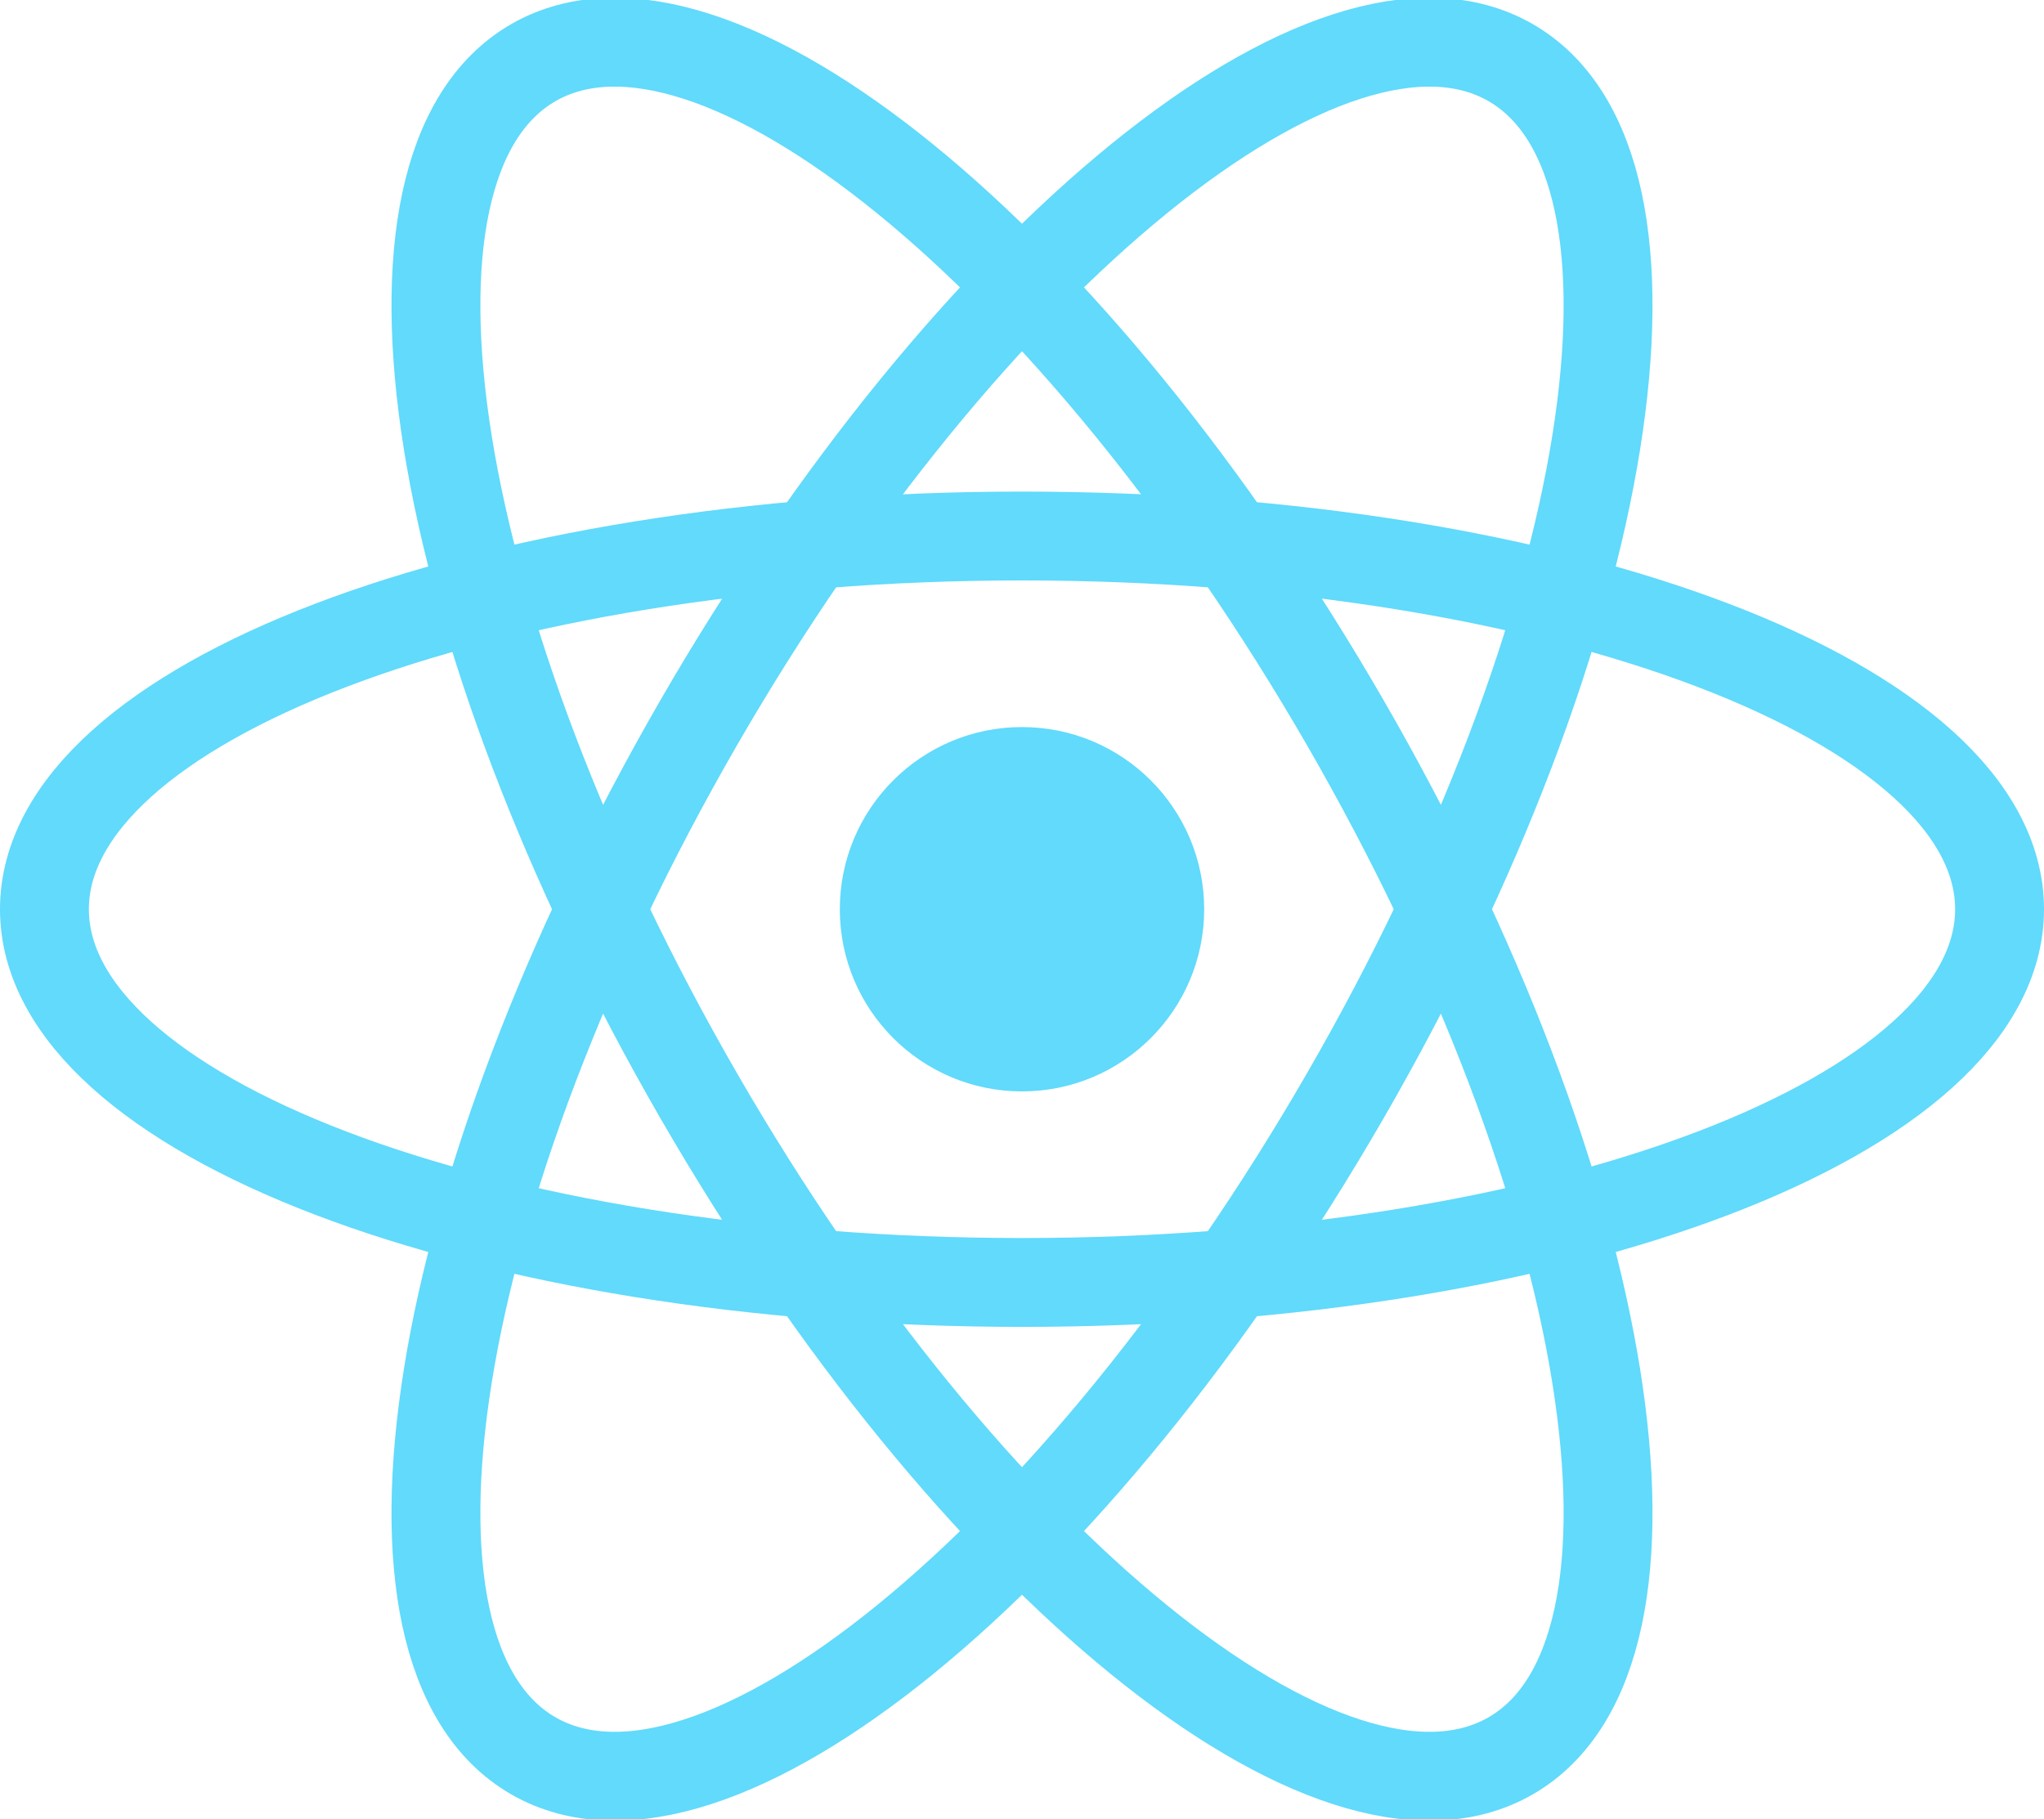
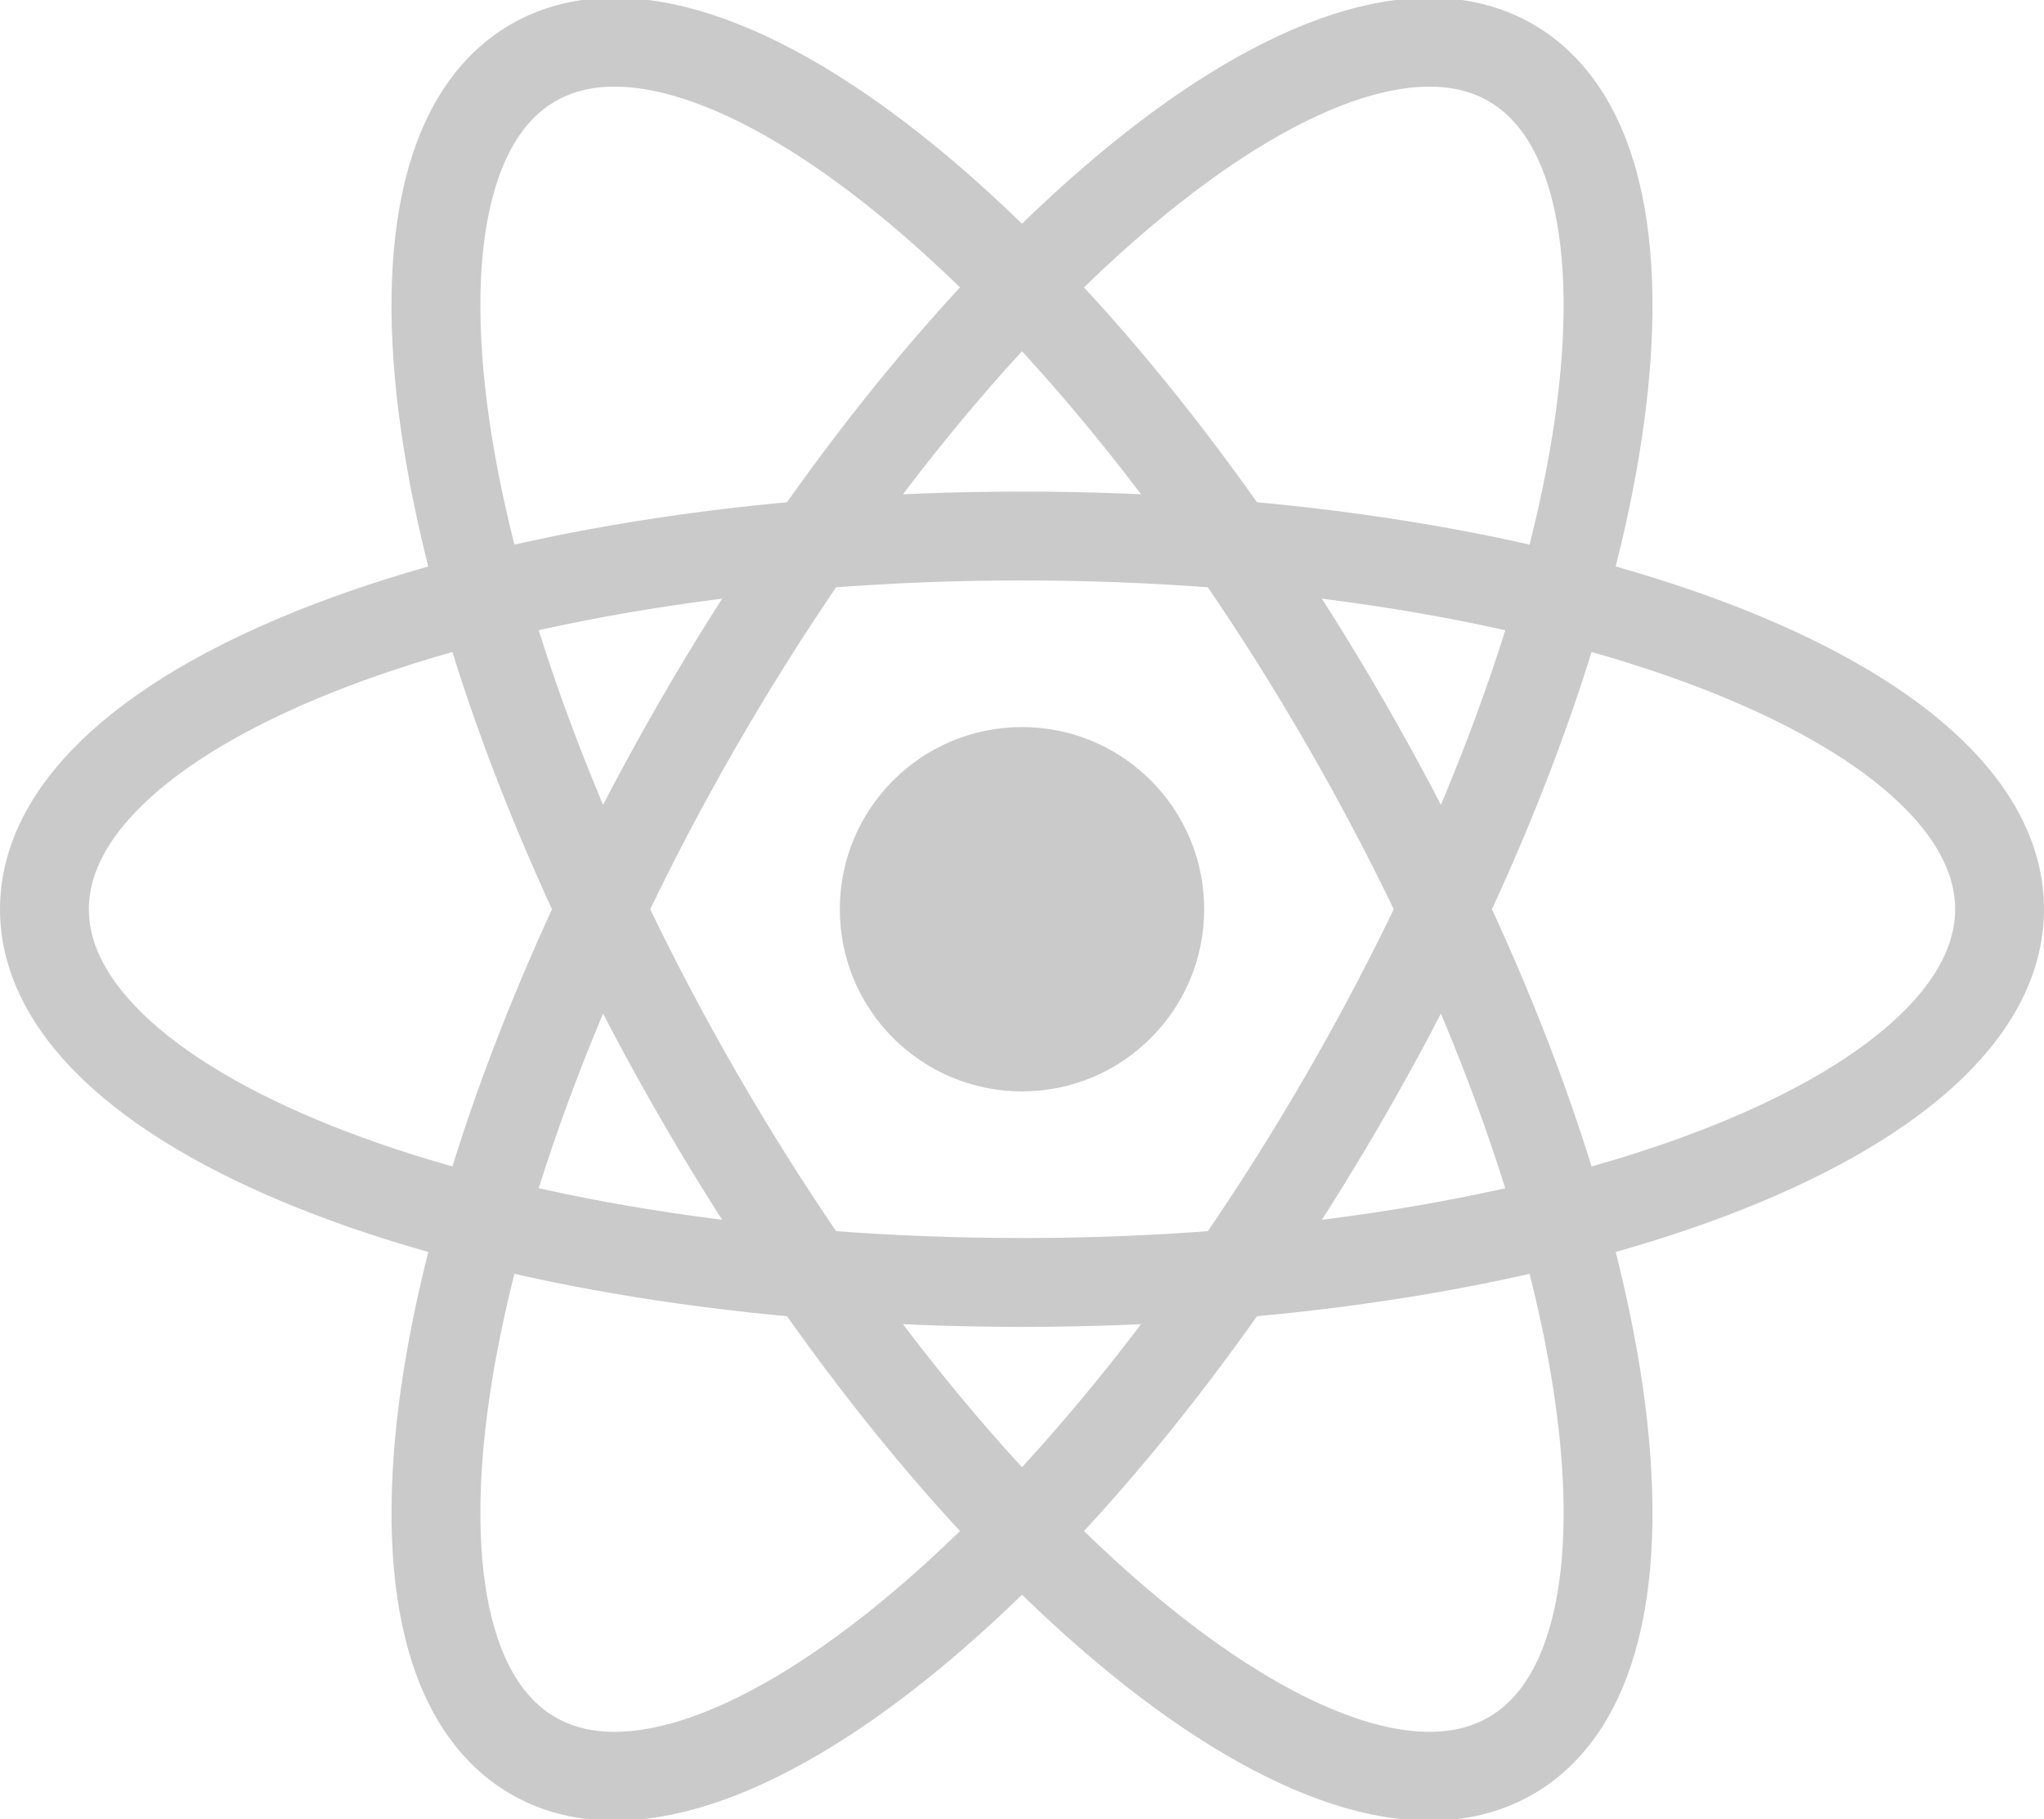
<svg xmlns="http://www.w3.org/2000/svg" viewBox="-11.5 -10.232 23 20.463">
-   <circle cx="0" cy="0" r="2.05" fill="#61dafb" />
-   <g stroke="#61dafb" stroke-width="1" fill="none">
+   <circle cx="0" cy="0" r="2.05" fill="#cacaca" />
+   <g stroke="#cacaca" stroke-width="1" fill="none">
    <ellipse rx="11" ry="4.2" />
    <ellipse rx="11" ry="4.2" transform="rotate(60)" />
    <ellipse rx="11" ry="4.2" transform="rotate(120)" />
  </g>
</svg>
